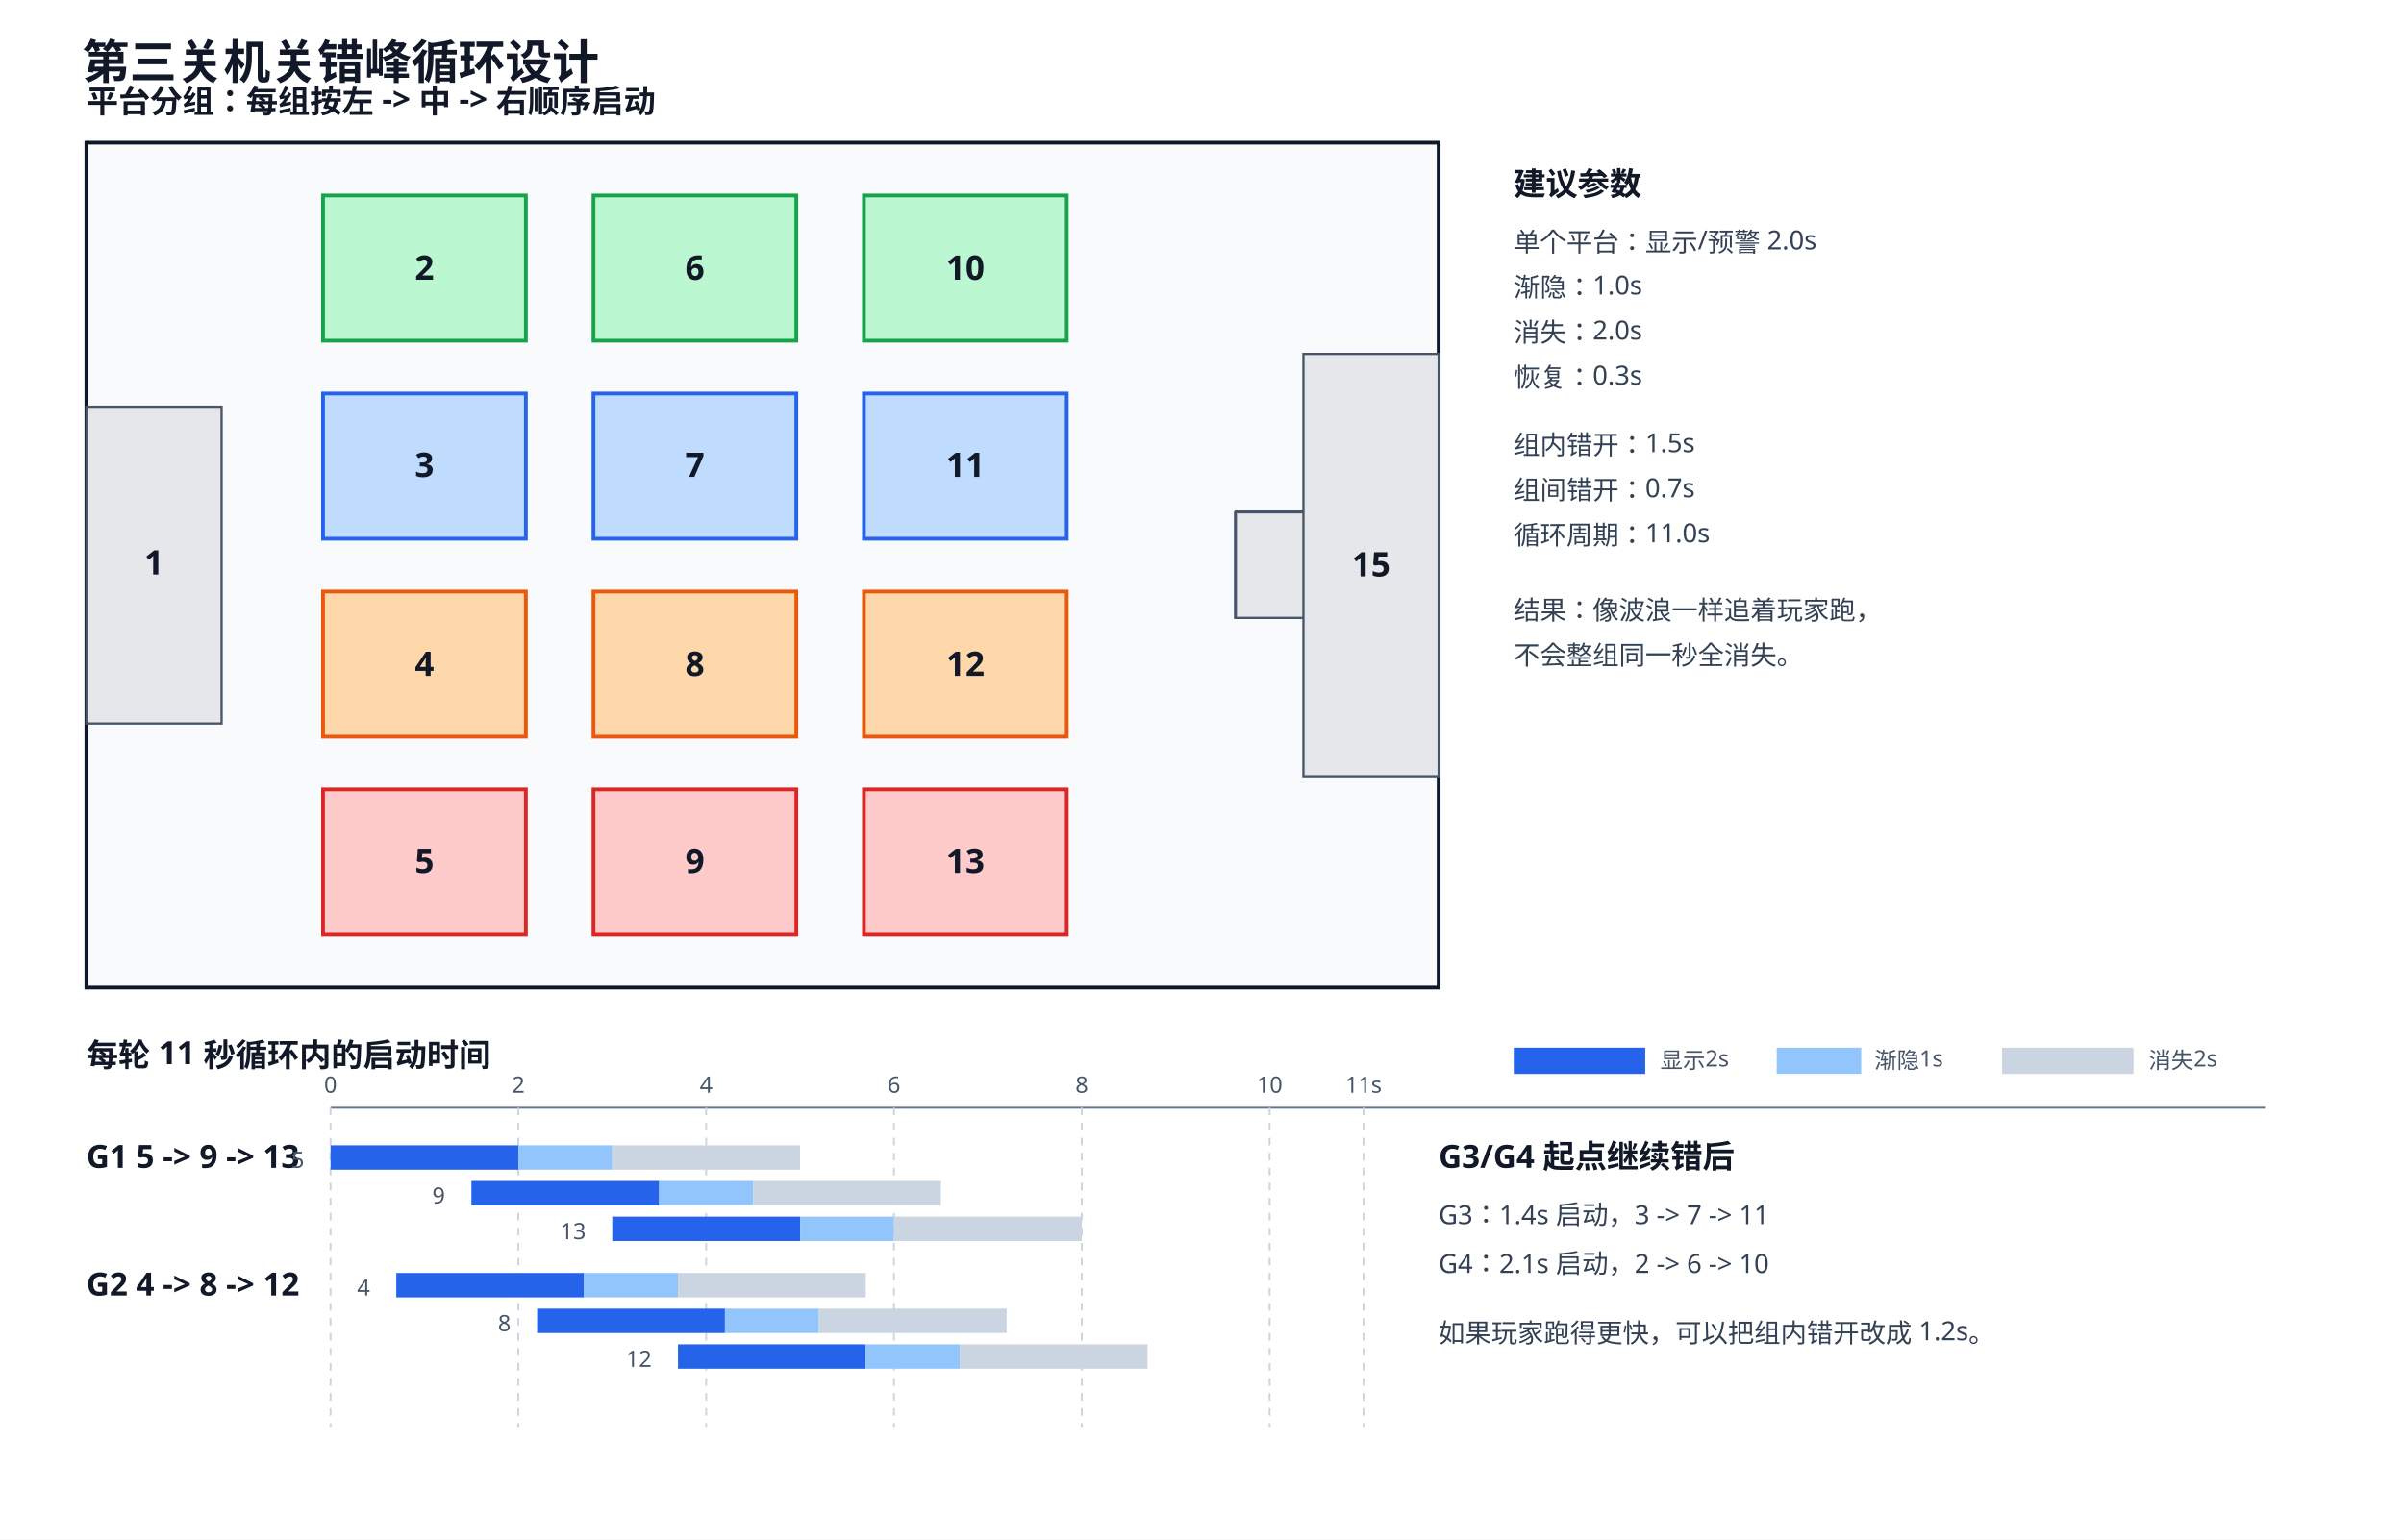
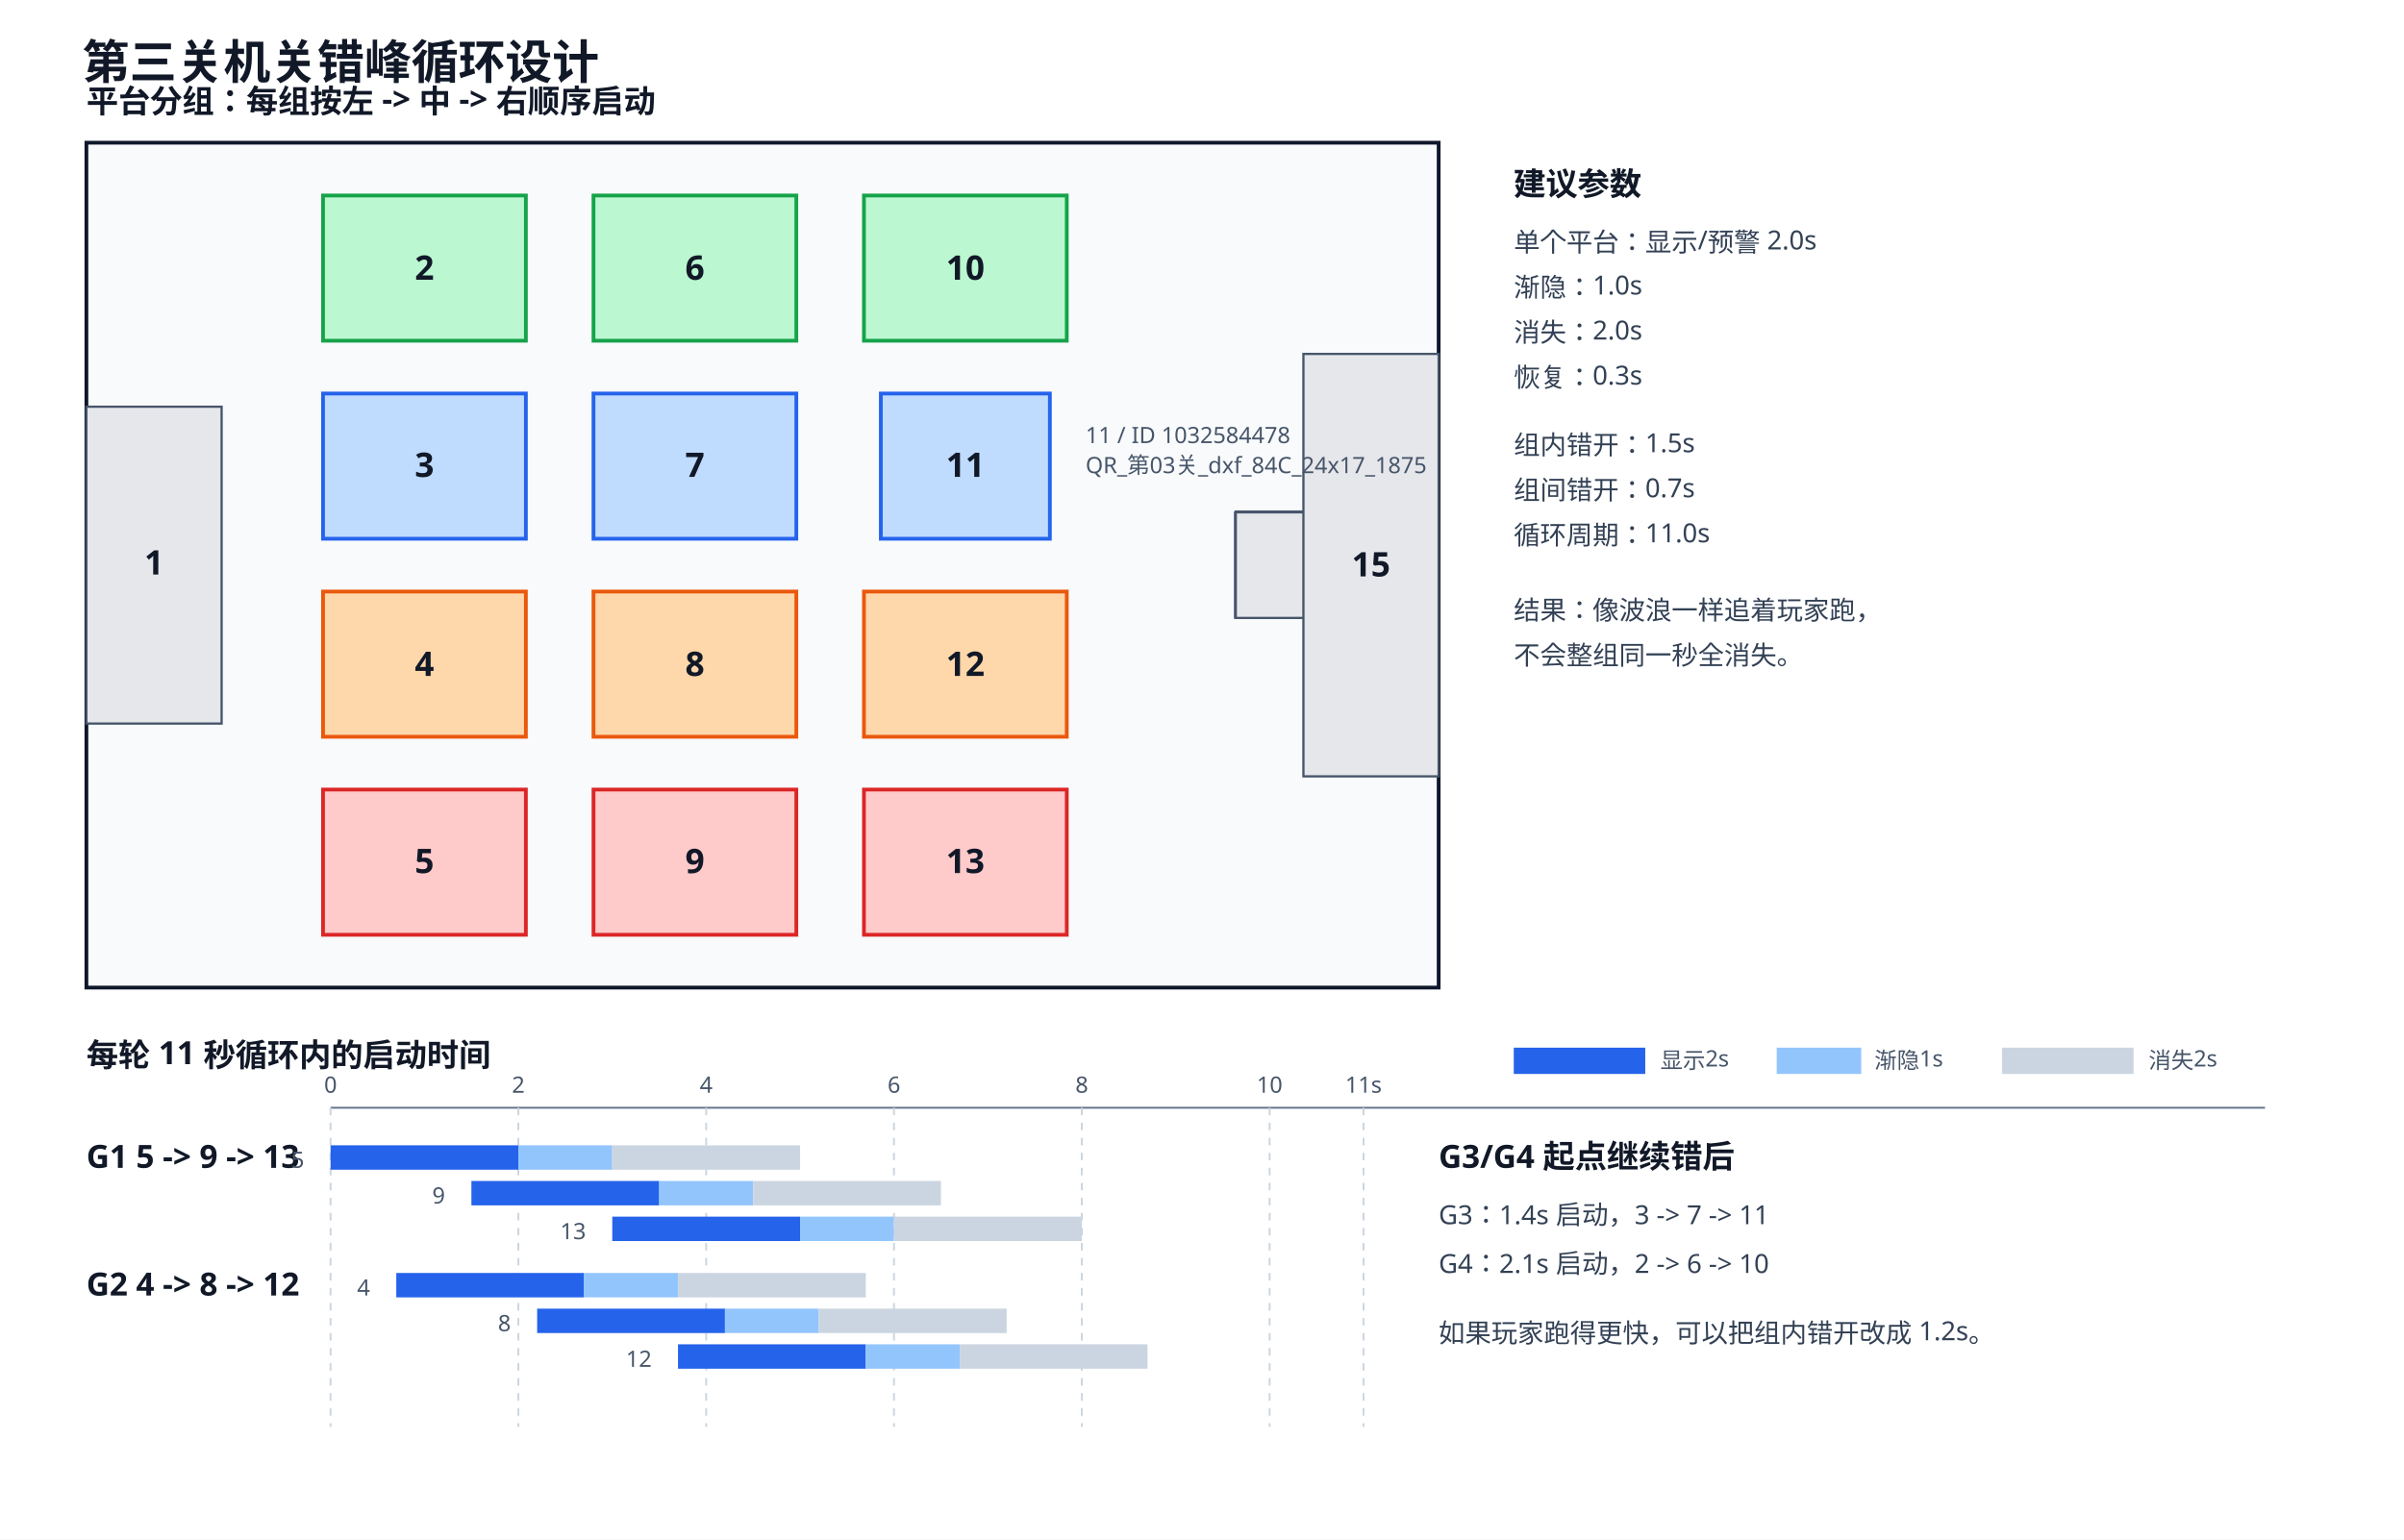
<svg xmlns="http://www.w3.org/2000/svg" width="1280" height="820" viewBox="0 0 1280 820">
  <defs>
    <style>
      .title { font: 700 25px sans-serif; fill: #111827; }
      .h { font: 700 17px sans-serif; fill: #111827; }
      .txt { font: 14px sans-serif; fill: #334155; }
      .small { font: 12px sans-serif; fill: #475569; }
      .num { font: 700 18px sans-serif; fill: #111827; }
      .frame { fill: #f8fafc; stroke: #0f172a; stroke-width: 2; }
      .stable { fill: #e5e7eb; stroke: #475569; stroke-width: 1.2; }
      .g1 { fill: #fecaca; stroke: #dc2626; stroke-width: 2; }
      .g2 { fill: #fed7aa; stroke: #ea580c; stroke-width: 2; }
      .g3 { fill: #bfdbfe; stroke: #2563eb; stroke-width: 2; }
      .g4 { fill: #bbf7d0; stroke: #16a34a; stroke-width: 2; }
      .solid { fill: #2563eb; }
      .fade { fill: #93c5fd; }
      .hidden { fill: #cbd5e1; }
      .recover { fill: #22c55e; }
      .axis { stroke: #64748b; stroke-width: 1; }
      .dash { stroke: #cbd5e1; stroke-width: 1; stroke-dasharray: 4 4; }
    </style>
  </defs>
  <rect width="1280" height="820" fill="#ffffff" />
  <text x="44" y="42" class="title">第三关机关错峰循环设计</text>
  <g transform="translate(46,76)">
    <text x="0" y="-16" class="h">平台分组：每组按左 -&gt; 中 -&gt; 右顺序启动</text>
    <rect x="0" y="0" width="720" height="450" class="frame" />
    <rect x="0" y="140.625" width="72" height="168.75" class="stable" />
    <text x="36" y="230" text-anchor="middle" class="num">1</text>
    <rect x="612" y="196.875" width="54" height="56.25" class="stable" />
    <text x="639" y="231" text-anchor="middle" class="num">14</text>
    <rect x="612" y="196.875" width="54" height="56.25" class="stable" />
    <rect x="612" y="196.875" width="54" height="56.25" class="stable" />
    <rect x="612" y="196.875" width="54" height="56.25" class="stable" />
    <rect x="612" y="196.875" width="54" height="56.25" class="stable" />
    <rect x="612" y="196.875" width="54" height="56.25" class="stable" />
    <rect x="612" y="196.875" width="54" height="56.25" class="stable" />
    <rect x="612" y="196.875" width="54" height="56.25" class="stable" />
    <rect x="612" y="196.875" width="54" height="56.25" class="stable" />
    <rect x="612" y="196.875" width="54" height="56.25" class="stable" />
    <rect x="612" y="196.875" width="54" height="56.25" class="stable" />
    <rect x="612" y="196.875" width="54" height="56.25" class="stable" />
    <rect x="612" y="196.875" width="54" height="56.25" class="stable" />
    <rect x="612" y="196.875" width="54" height="56.25" class="stable" />
    <rect x="612" y="196.875" width="54" height="56.25" class="stable" />
    <rect x="612" y="196.875" width="54" height="56.25" class="stable" />
    <rect x="612" y="196.875" width="54" height="56.25" class="stable" />
    <rect x="612" y="196.875" width="54" height="56.25" class="stable" />
    <rect x="612" y="196.875" width="54" height="56.25" class="stable" />
    <rect x="612" y="196.875" width="54" height="56.25" class="stable" />
    <rect x="612" y="196.875" width="54" height="56.25" class="stable" />
    <rect x="612" y="196.875" width="54" height="56.25" class="stable" />
    <rect x="612" y="196.875" width="54" height="56.25" class="stable" />
    <rect x="612" y="196.875" width="54" height="56.25" class="stable" />
    <rect x="612" y="196.875" width="54" height="56.25" class="stable" />
    <rect x="612" y="196.875" width="54" height="56.25" class="stable" />
    <rect x="612" y="196.875" width="54" height="56.25" class="stable" />
    <rect x="612" y="196.875" width="54" height="56.25" class="stable" />
    <rect x="612" y="196.875" width="54" height="56.25" class="stable" />
    <rect x="612" y="196.875" width="54" height="56.25" class="stable" />
    <rect x="612" y="196.875" width="54" height="56.25" class="stable" />
    <rect x="612" y="196.875" width="54" height="56.25" class="stable" />
    <rect x="612" y="196.875" width="54" height="56.25" class="stable" />
    <rect x="612" y="196.875" width="54" height="56.25" class="stable" />
    <rect x="612" y="196.875" width="54" height="56.25" class="stable" />
    <rect x="612" y="196.875" width="54" height="56.25" class="stable" />
    <rect x="612" y="196.875" width="54" height="56.25" class="stable" />
    <rect x="612" y="196.875" width="54" height="56.25" class="stable" />
    <rect x="612" y="196.875" width="54" height="56.25" class="stable" />
    <rect x="612" y="196.875" width="54" height="56.25" class="stable" />
    <rect x="612" y="196.875" width="54" height="56.25" class="stable" />
    <rect x="612" y="196.875" width="54" height="56.25" class="stable" />
    <rect x="612" y="196.875" width="54" height="56.25" class="stable" />
    <rect x="612" y="196.875" width="54" height="56.25" class="stable" />
    <rect x="612" y="196.875" width="54" height="56.25" class="stable" />
    <rect x="612" y="196.875" width="54" height="56.25" class="stable" />
    <rect x="612" y="196.875" width="54" height="56.25" class="stable" />
    <rect x="612" y="196.875" width="54" height="56.25" class="stable" />
    <rect x="612" y="196.875" width="54" height="56.25" class="stable" />
    <rect x="612" y="196.875" width="54" height="56.25" class="stable" />
    <rect x="612" y="196.875" width="54" height="56.25" class="stable" />
    <rect x="612" y="196.875" width="54" height="56.25" class="stable" />
    <rect x="612" y="196.875" width="54" height="56.25" class="stable" />
    <rect x="612" y="196.875" width="54" height="56.25" class="stable" />
    <rect x="612" y="196.875" width="54" height="56.25" class="stable" />
    <rect x="612" y="196.875" width="54" height="56.25" class="stable" />
    <rect x="612" y="196.875" width="54" height="56.25" class="stable" />
    <rect x="612" y="196.875" width="54" height="56.25" class="stable" />
    <rect x="612" y="196.875" width="54" height="56.25" class="stable" />
    <rect x="612" y="196.875" width="54" height="56.25" class="stable" />
    <rect x="612" y="196.875" width="54" height="56.25" class="stable" />
    <rect x="612" y="196.875" width="54" height="56.25" class="stable" />
    <rect x="612" y="196.875" width="54" height="56.25" class="stable" />
    <rect x="612" y="196.875" width="54" height="56.25" class="stable" />
    <rect x="612" y="196.875" width="54" height="56.25" class="stable" />
    <rect x="612" y="196.875" width="54" height="56.25" class="stable" />
    <rect x="612" y="196.875" width="54" height="56.25" class="stable" />
    <rect x="612" y="196.875" width="54" height="56.25" class="stable" />
    <rect x="612" y="196.875" width="54" height="56.25" class="stable" />
    <rect x="612" y="196.875" width="54" height="56.25" class="stable" />
    <rect x="612" y="196.875" width="54" height="56.25" class="stable" />
    <rect x="612" y="196.875" width="54" height="56.25" class="stable" />
    <rect x="612" y="196.875" width="54" height="56.25" class="stable" />
    <rect x="612" y="196.875" width="54" height="56.25" class="stable" />
    <rect x="612" y="196.875" width="54" height="56.25" class="stable" />
    <rect x="612" y="196.875" width="54" height="56.25" class="stable" />
    <rect x="612" y="196.875" width="54" height="56.25" class="stable" />
    <rect x="612" y="196.875" width="54" height="56.25" class="stable" />
    <rect x="612" y="196.875" width="54" height="56.25" class="stable" />
    <rect x="612" y="196.875" width="54" height="56.25" class="stable" />
    <rect x="612" y="196.875" width="54" height="56.25" class="stable" />
    <rect x="612" y="196.875" width="54" height="56.25" class="stable" />
    <rect x="612" y="196.875" width="54" height="56.25" class="stable" />
    <rect x="612" y="196.875" width="54" height="56.25" class="stable" />
    <rect x="612" y="196.875" width="54" height="56.25" class="stable" />
    <rect x="612" y="196.875" width="54" height="56.25" class="stable" />
    <rect x="612" y="196.875" width="54" height="56.25" class="stable" />
    <rect x="612" y="196.875" width="54" height="56.25" class="stable" />
    <rect x="612" y="196.875" width="54" height="56.25" class="stable" />
    <rect x="648" y="112.5" width="72" height="225" class="stable" />
    <text x="684" y="231" text-anchor="middle" class="num">15</text>
    <rect x="126" y="28.125" width="108" height="77.344" class="g4" />
    <text x="180" y="73" text-anchor="middle" class="num">2</text>
    <rect x="270" y="28.125" width="108" height="77.344" class="g4" />
    <text x="324" y="73" text-anchor="middle" class="num">6</text>
    <rect x="414" y="28.125" width="108" height="77.344" class="g4" />
    <text x="468" y="73" text-anchor="middle" class="num">10</text>
    <rect x="126" y="133.594" width="108" height="77.344" class="g3" />
    <text x="180" y="178" text-anchor="middle" class="num">3</text>
    <rect x="270" y="133.594" width="108" height="77.344" class="g3" />
    <text x="324" y="178" text-anchor="middle" class="num">7</text>
-     <rect x="414" y="133.594" width="108" height="77.344" class="g3" />
+     <rect x="423" y="133.594" width="90" height="77.344" class="g3" />
    <text x="468" y="178" text-anchor="middle" class="num">11</text>
+     <text x="532" y="160" class="small">11 / ID 1032584478</text>
+     <text x="532" y="176" class="small">QR_第03关_dxf_84C_24x17_1875</text>
    <rect x="126" y="239.062" width="108" height="77.344" class="g2" />
    <text x="180" y="284" text-anchor="middle" class="num">4</text>
    <rect x="270" y="239.062" width="108" height="77.344" class="g2" />
    <text x="324" y="284" text-anchor="middle" class="num">8</text>
    <rect x="414" y="239.062" width="108" height="77.344" class="g2" />
    <text x="468" y="284" text-anchor="middle" class="num">12</text>
    <rect x="126" y="344.531" width="108" height="77.344" class="g1" />
    <text x="180" y="389" text-anchor="middle" class="num">5</text>
    <rect x="270" y="344.531" width="108" height="77.344" class="g1" />
    <text x="324" y="389" text-anchor="middle" class="num">9</text>
    <rect x="414" y="344.531" width="108" height="77.344" class="g1" />
    <text x="468" y="389" text-anchor="middle" class="num">13</text>
    <text x="760" y="28" class="h">建议参数</text>
    <text x="760" y="58" class="txt">单个平台：显示/预警 2.0s</text>
    <text x="760" y="82" class="txt">渐隐：1.0s</text>
    <text x="760" y="106" class="txt">消失：2.0s</text>
    <text x="760" y="130" class="txt">恢复：0.3s</text>
    <text x="760" y="166" class="txt">组内错开：1.5s</text>
    <text x="760" y="190" class="txt">组间错开：0.7s</text>
    <text x="760" y="214" class="txt">循环周期：11.0s</text>
    <text x="760" y="254" class="txt">结果：像波浪一样追着玩家跑，</text>
    <text x="760" y="278" class="txt">不会整组同一秒全消失。</text>
  </g>
  <g transform="translate(46,590)">
    <text x="0" y="-22" class="h">每轮 11 秒循环内的启动时间</text>
    <line x1="130" y1="0" x2="1160" y2="0" class="axis" />
    <g class="small">
      <text x="130" y="-8" text-anchor="middle">0</text>
      <text x="230" y="-8" text-anchor="middle">2</text>
      <text x="330" y="-8" text-anchor="middle">4</text>
      <text x="430" y="-8" text-anchor="middle">6</text>
      <text x="530" y="-8" text-anchor="middle">8</text>
      <text x="630" y="-8" text-anchor="middle">10</text>
      <text x="680" y="-8" text-anchor="middle">11s</text>
    </g>
    <line x1="130" y1="0" x2="130" y2="170" class="dash" />
    <line x1="230" y1="0" x2="230" y2="170" class="dash" />
    <line x1="330" y1="0" x2="330" y2="170" class="dash" />
    <line x1="430" y1="0" x2="430" y2="170" class="dash" />
    <line x1="530" y1="0" x2="530" y2="170" class="dash" />
    <line x1="630" y1="0" x2="630" y2="170" class="dash" />
    <line x1="680" y1="0" x2="680" y2="170" class="dash" />
    <rect x="760" y="-32" width="70" height="14" class="solid" />
    <text x="838" y="-21" class="small">显示2s</text>
    <rect x="900" y="-32" width="45" height="14" class="fade" />
    <text x="952" y="-21" class="small">渐隐1s</text>
    <rect x="1020" y="-32" width="70" height="14" class="hidden" />
    <text x="1098" y="-21" class="small">消失2s</text>
    <text x="0" y="32" class="h">G1  5 -&gt; 9 -&gt; 13</text>
    <rect x="130" y="20" width="100" height="13" class="solid" />
    <rect x="230" y="20" width="50" height="13" class="fade" />
    <rect x="280" y="20" width="100" height="13" class="hidden" />
    <text x="116" y="32" text-anchor="end" class="small">5</text>
    <rect x="205" y="39" width="100" height="13" class="solid" />
    <rect x="305" y="39" width="50" height="13" class="fade" />
    <rect x="355" y="39" width="100" height="13" class="hidden" />
    <text x="191" y="51" text-anchor="end" class="small">9</text>
    <rect x="280" y="58" width="100" height="13" class="solid" />
    <rect x="380" y="58" width="50" height="13" class="fade" />
    <rect x="430" y="58" width="100" height="13" class="hidden" />
    <text x="266" y="70" text-anchor="end" class="small">13</text>
    <text x="0" y="100" class="h">G2  4 -&gt; 8 -&gt; 12</text>
    <rect x="165" y="88" width="100" height="13" class="solid" />
    <rect x="265" y="88" width="50" height="13" class="fade" />
    <rect x="315" y="88" width="100" height="13" class="hidden" />
    <text x="151" y="100" text-anchor="end" class="small">4</text>
    <rect x="240" y="107" width="100" height="13" class="solid" />
    <rect x="340" y="107" width="50" height="13" class="fade" />
    <rect x="390" y="107" width="100" height="13" class="hidden" />
    <text x="226" y="119" text-anchor="end" class="small">8</text>
    <rect x="315" y="126" width="100" height="13" class="solid" />
    <rect x="415" y="126" width="50" height="13" class="fade" />
    <rect x="465" y="126" width="100" height="13" class="hidden" />
    <text x="301" y="138" text-anchor="end" class="small">12</text>
    <text x="720" y="32" class="h">G3/G4 起点继续错后</text>
    <text x="720" y="62" class="txt">G3：1.4s 启动，3 -&gt; 7 -&gt; 11</text>
    <text x="720" y="88" class="txt">G4：2.1s 启动，2 -&gt; 6 -&gt; 10</text>
    <text x="720" y="125" class="txt">如果玩家跑得更快，可以把组内错开改成 1.2s。</text>
  </g>
</svg>
